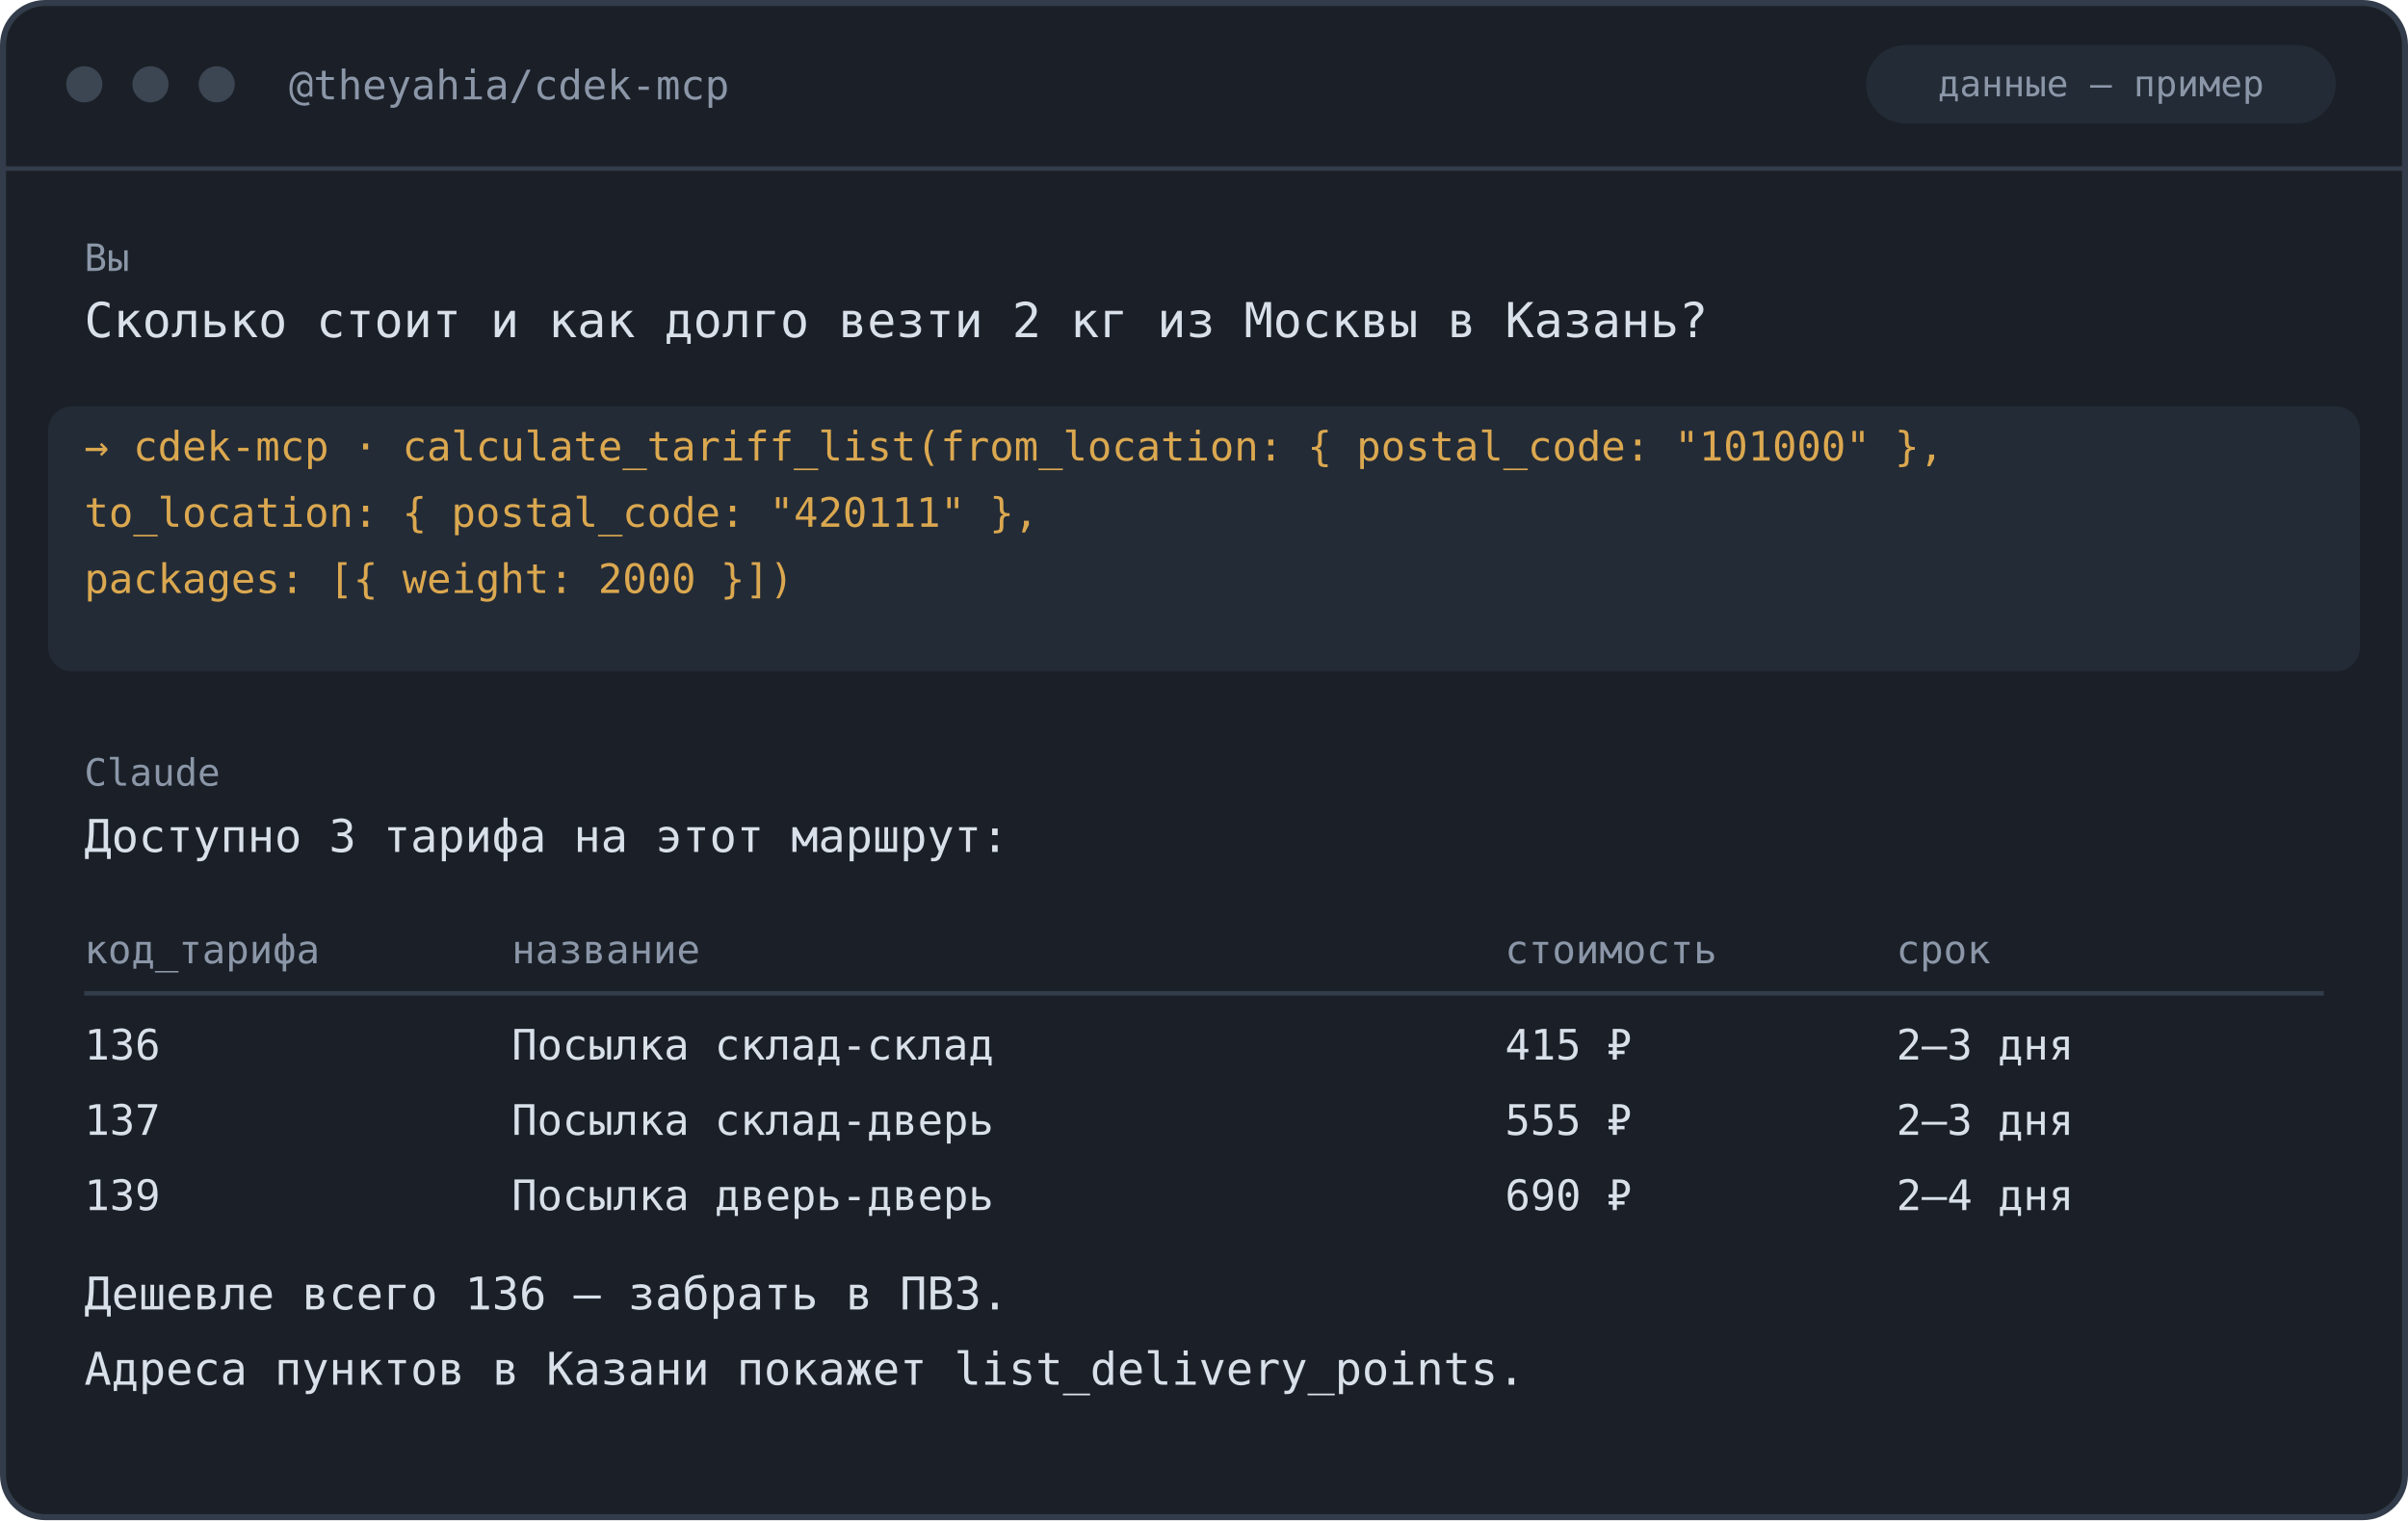
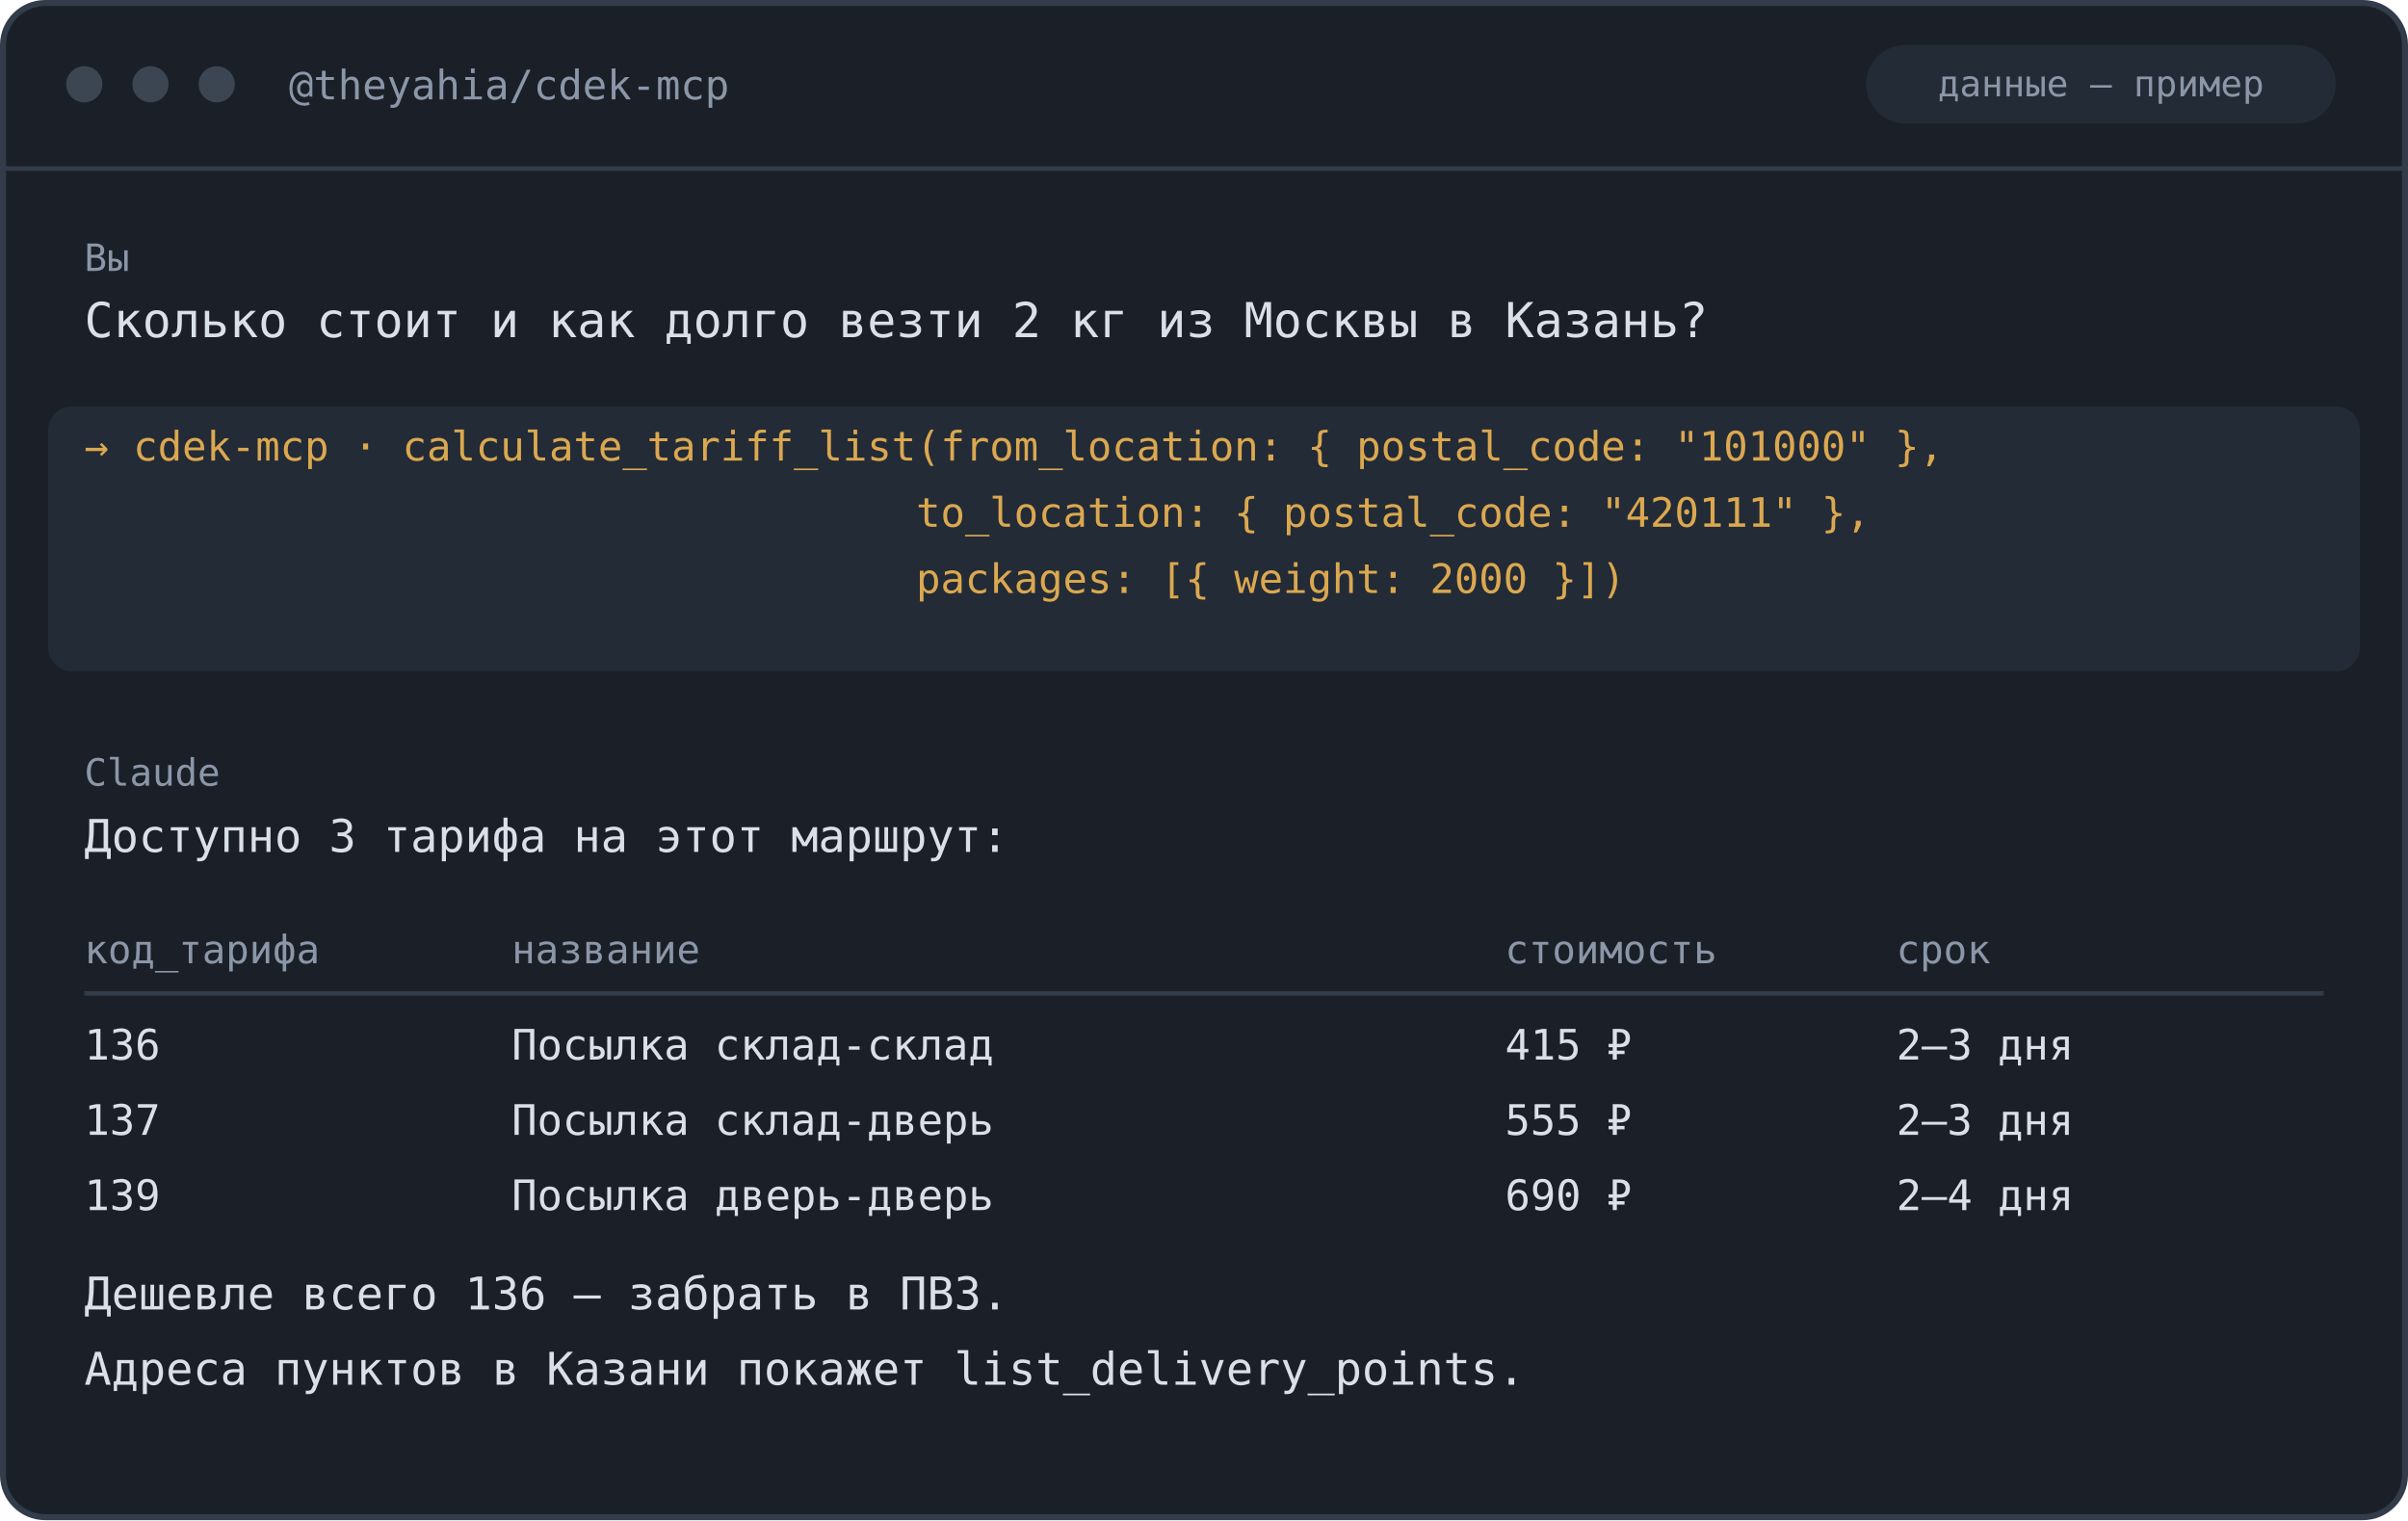
<svg xmlns="http://www.w3.org/2000/svg" viewBox="0 0 800 505" width="800" height="505" role="img" aria-label="Диалог с ИИ: расчёт доставки СДЭК через cdek-mcp">
  <rect x="1" y="1" width="798" height="503" rx="14" fill="#1B2028" stroke="#333C4A" stroke-width="2" />
  <path d="M1 56 H799" stroke="#333C4A" stroke-width="1.5" />
  <g fill="#3C4552">
    <circle cx="28" cy="28" r="6" />
    <circle cx="50" cy="28" r="6" />
    <circle cx="72" cy="28" r="6" />
  </g>
  <text x="96" y="33" font-family="ui-monospace, SFMono-Regular, Menlo, monospace" font-size="13.5" fill="#8B97A8">@theyahia/cdek-mcp</text>
  <rect x="620" y="15" width="156" height="26" rx="13" fill="#232B36" />
  <text x="698" y="32" font-family="ui-monospace, SFMono-Regular, Menlo, monospace" font-size="12" text-anchor="middle" fill="#8B97A8">данные — пример</text>
-   <text x="28" y="90" font-family="ui-monospace, SFMono-Regular, Menlo, monospace" font-size="12.5" fill="#8B97A8">Вы</text>
-   <text x="28" y="112" font-family="ui-monospace, SFMono-Regular, Menlo, monospace" font-size="16" fill="#D9E0EA">Сколько стоит и как долго везти 2 кг из Москвы в Казань?</text>
+   <text xml:space="preserve" x="28" y="90" font-family="ui-monospace, SFMono-Regular, Menlo, monospace" font-size="12.5" fill="#8B97A8">Вы</text>
+   <text xml:space="preserve" x="28" y="112" font-family="ui-monospace, SFMono-Regular, Menlo, monospace" font-size="16" fill="#D9E0EA">Сколько стоит и как долго везти 2 кг из Москвы в Казань?</text>
  <rect x="16" y="135" width="768" height="88" rx="8" fill="#232B36" />
-   <text x="28" y="153" font-family="ui-monospace, SFMono-Regular, Menlo, monospace" font-size="13.5" fill="#DBA850">→ cdek-mcp · calculate_tariff_list(from_location: { postal_code: "101000" },</text>
-   <text x="28" y="175" font-family="ui-monospace, SFMono-Regular, Menlo, monospace" font-size="13.5" fill="#DBA850">                                  to_location: { postal_code: "420111" },</text>
-   <text x="28" y="197" font-family="ui-monospace, SFMono-Regular, Menlo, monospace" font-size="13.5" fill="#DBA850">                                  packages: [{ weight: 2000 }])</text>
-   <text x="28" y="261" font-family="ui-monospace, SFMono-Regular, Menlo, monospace" font-size="12.5" fill="#8B97A8">Claude</text>
-   <text x="28" y="283" font-family="ui-monospace, SFMono-Regular, Menlo, monospace" font-size="15" fill="#D9E0EA">Доступно 3 тарифа на этот маршрут:</text>
-   <text x="28" y="320" font-family="ui-monospace, SFMono-Regular, Menlo, monospace" font-size="13" fill="#8B97A8">код_тарифа</text>
-   <text x="170" y="320" font-family="ui-monospace, SFMono-Regular, Menlo, monospace" font-size="13" fill="#8B97A8">название</text>
-   <text x="500" y="320" font-family="ui-monospace, SFMono-Regular, Menlo, monospace" font-size="13" fill="#8B97A8">стоимость</text>
-   <text x="630" y="320" font-family="ui-monospace, SFMono-Regular, Menlo, monospace" font-size="13" fill="#8B97A8">срок</text>
+   <text xml:space="preserve" x="28" y="153" font-family="ui-monospace, SFMono-Regular, Menlo, monospace" font-size="13.5" fill="#DBA850">→ cdek-mcp · calculate_tariff_list(from_location: { postal_code: "101000" },</text>
+   <text xml:space="preserve" x="28" y="175" font-family="ui-monospace, SFMono-Regular, Menlo, monospace" font-size="13.5" fill="#DBA850">                                  to_location: { postal_code: "420111" },</text>
+   <text xml:space="preserve" x="28" y="197" font-family="ui-monospace, SFMono-Regular, Menlo, monospace" font-size="13.5" fill="#DBA850">                                  packages: [{ weight: 2000 }])</text>
+   <text xml:space="preserve" x="28" y="261" font-family="ui-monospace, SFMono-Regular, Menlo, monospace" font-size="12.5" fill="#8B97A8">Claude</text>
+   <text xml:space="preserve" x="28" y="283" font-family="ui-monospace, SFMono-Regular, Menlo, monospace" font-size="15" fill="#D9E0EA">Доступно 3 тарифа на этот маршрут:</text>
+   <text xml:space="preserve" x="28" y="320" font-family="ui-monospace, SFMono-Regular, Menlo, monospace" font-size="13" fill="#8B97A8">код_тарифа</text>
+   <text xml:space="preserve" x="170" y="320" font-family="ui-monospace, SFMono-Regular, Menlo, monospace" font-size="13" fill="#8B97A8">название</text>
+   <text xml:space="preserve" x="500" y="320" font-family="ui-monospace, SFMono-Regular, Menlo, monospace" font-size="13" fill="#8B97A8">стоимость</text>
+   <text xml:space="preserve" x="630" y="320" font-family="ui-monospace, SFMono-Regular, Menlo, monospace" font-size="13" fill="#8B97A8">срок</text>
  <path d="M28 330 H772" stroke="#333C4A" stroke-width="1.5" />
-   <text x="28" y="352" font-family="ui-monospace, SFMono-Regular, Menlo, monospace" font-size="14" fill="#D9E0EA">136</text>
-   <text x="170" y="352" font-family="ui-monospace, SFMono-Regular, Menlo, monospace" font-size="14" fill="#D9E0EA">Посылка склад-склад</text>
-   <text x="500" y="352" font-family="ui-monospace, SFMono-Regular, Menlo, monospace" font-size="14" fill="#D9E0EA">415 ₽</text>
-   <text x="630" y="352" font-family="ui-monospace, SFMono-Regular, Menlo, monospace" font-size="14" fill="#D9E0EA">2–3 дня</text>
-   <text x="28" y="377" font-family="ui-monospace, SFMono-Regular, Menlo, monospace" font-size="14" fill="#D9E0EA">137</text>
-   <text x="170" y="377" font-family="ui-monospace, SFMono-Regular, Menlo, monospace" font-size="14" fill="#D9E0EA">Посылка склад-дверь</text>
-   <text x="500" y="377" font-family="ui-monospace, SFMono-Regular, Menlo, monospace" font-size="14" fill="#D9E0EA">555 ₽</text>
-   <text x="630" y="377" font-family="ui-monospace, SFMono-Regular, Menlo, monospace" font-size="14" fill="#D9E0EA">2–3 дня</text>
-   <text x="28" y="402" font-family="ui-monospace, SFMono-Regular, Menlo, monospace" font-size="14" fill="#D9E0EA">139</text>
-   <text x="170" y="402" font-family="ui-monospace, SFMono-Regular, Menlo, monospace" font-size="14" fill="#D9E0EA">Посылка дверь-дверь</text>
-   <text x="500" y="402" font-family="ui-monospace, SFMono-Regular, Menlo, monospace" font-size="14" fill="#D9E0EA">690 ₽</text>
-   <text x="630" y="402" font-family="ui-monospace, SFMono-Regular, Menlo, monospace" font-size="14" fill="#D9E0EA">2–4 дня</text>
-   <text x="28" y="435" font-family="ui-monospace, SFMono-Regular, Menlo, monospace" font-size="15" fill="#D9E0EA">Дешевле всего 136 — забрать в ПВЗ.</text>
-   <text x="28" y="460" font-family="ui-monospace, SFMono-Regular, Menlo, monospace" font-size="15" fill="#D9E0EA">Адреса пунктов в Казани покажет list_delivery_points.</text>
+   <text xml:space="preserve" x="28" y="352" font-family="ui-monospace, SFMono-Regular, Menlo, monospace" font-size="14" fill="#D9E0EA">136</text>
+   <text xml:space="preserve" x="170" y="352" font-family="ui-monospace, SFMono-Regular, Menlo, monospace" font-size="14" fill="#D9E0EA">Посылка склад-склад</text>
+   <text xml:space="preserve" x="500" y="352" font-family="ui-monospace, SFMono-Regular, Menlo, monospace" font-size="14" fill="#D9E0EA">415 ₽</text>
+   <text xml:space="preserve" x="630" y="352" font-family="ui-monospace, SFMono-Regular, Menlo, monospace" font-size="14" fill="#D9E0EA">2–3 дня</text>
+   <text xml:space="preserve" x="28" y="377" font-family="ui-monospace, SFMono-Regular, Menlo, monospace" font-size="14" fill="#D9E0EA">137</text>
+   <text xml:space="preserve" x="170" y="377" font-family="ui-monospace, SFMono-Regular, Menlo, monospace" font-size="14" fill="#D9E0EA">Посылка склад-дверь</text>
+   <text xml:space="preserve" x="500" y="377" font-family="ui-monospace, SFMono-Regular, Menlo, monospace" font-size="14" fill="#D9E0EA">555 ₽</text>
+   <text xml:space="preserve" x="630" y="377" font-family="ui-monospace, SFMono-Regular, Menlo, monospace" font-size="14" fill="#D9E0EA">2–3 дня</text>
+   <text xml:space="preserve" x="28" y="402" font-family="ui-monospace, SFMono-Regular, Menlo, monospace" font-size="14" fill="#D9E0EA">139</text>
+   <text xml:space="preserve" x="170" y="402" font-family="ui-monospace, SFMono-Regular, Menlo, monospace" font-size="14" fill="#D9E0EA">Посылка дверь-дверь</text>
+   <text xml:space="preserve" x="500" y="402" font-family="ui-monospace, SFMono-Regular, Menlo, monospace" font-size="14" fill="#D9E0EA">690 ₽</text>
+   <text xml:space="preserve" x="630" y="402" font-family="ui-monospace, SFMono-Regular, Menlo, monospace" font-size="14" fill="#D9E0EA">2–4 дня</text>
+   <text xml:space="preserve" x="28" y="435" font-family="ui-monospace, SFMono-Regular, Menlo, monospace" font-size="15" fill="#D9E0EA">Дешевле всего 136 — забрать в ПВЗ.</text>
+   <text xml:space="preserve" x="28" y="460" font-family="ui-monospace, SFMono-Regular, Menlo, monospace" font-size="15" fill="#D9E0EA">Адреса пунктов в Казани покажет list_delivery_points.</text>
</svg>
